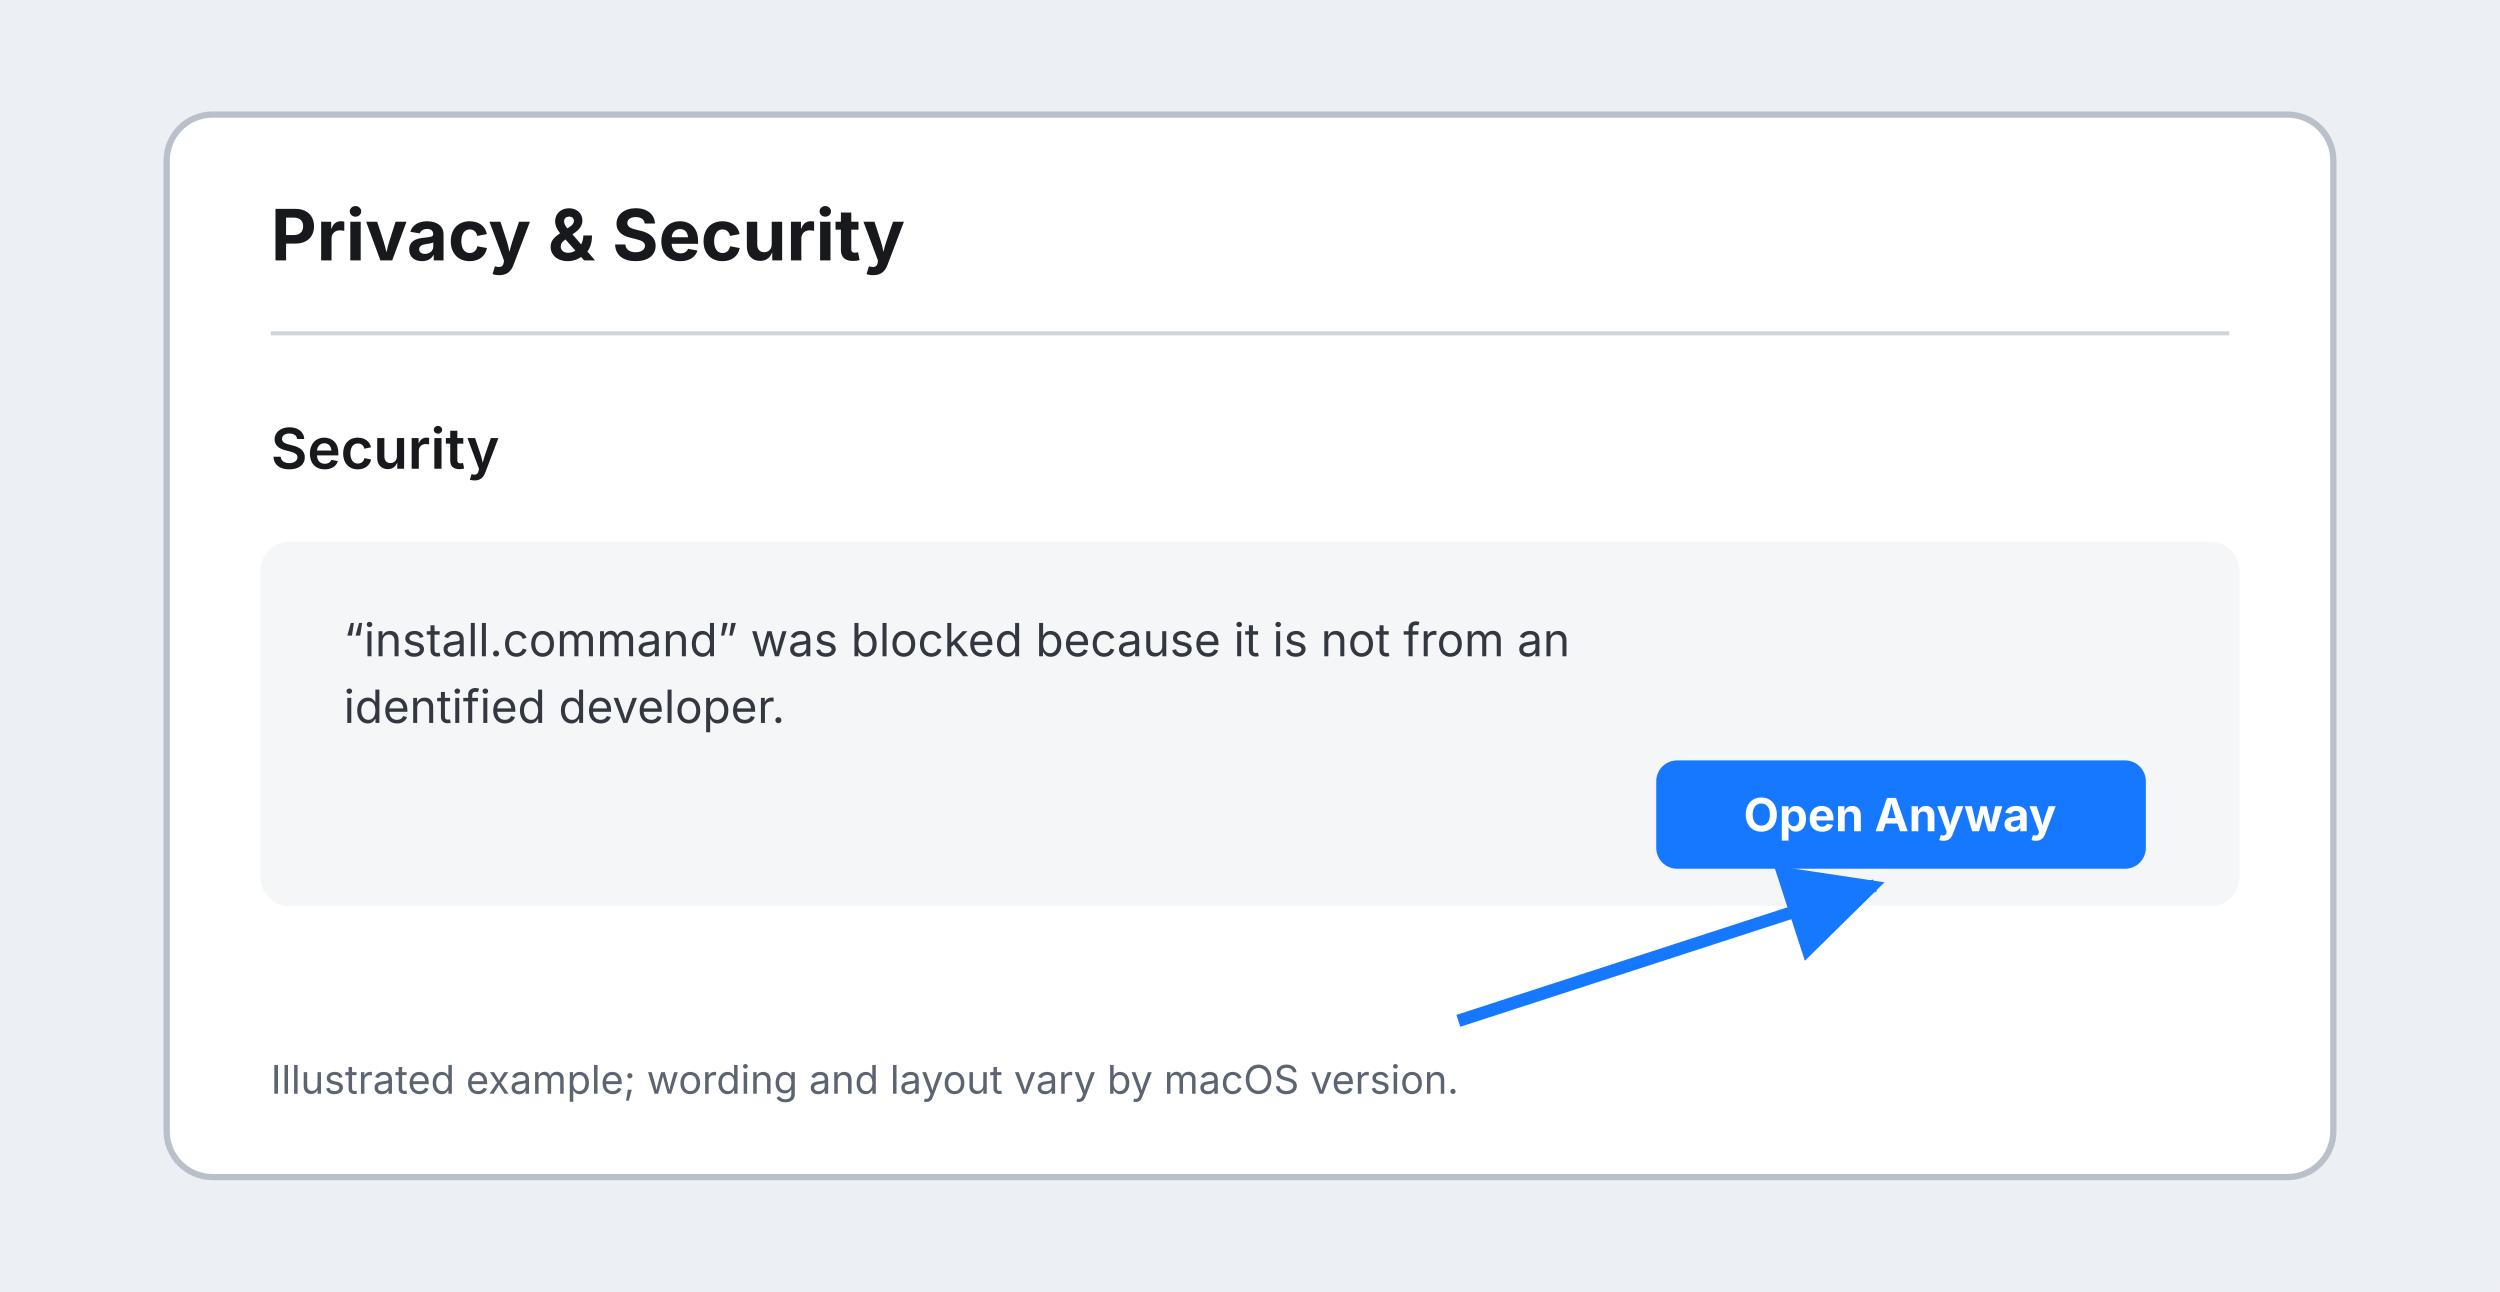
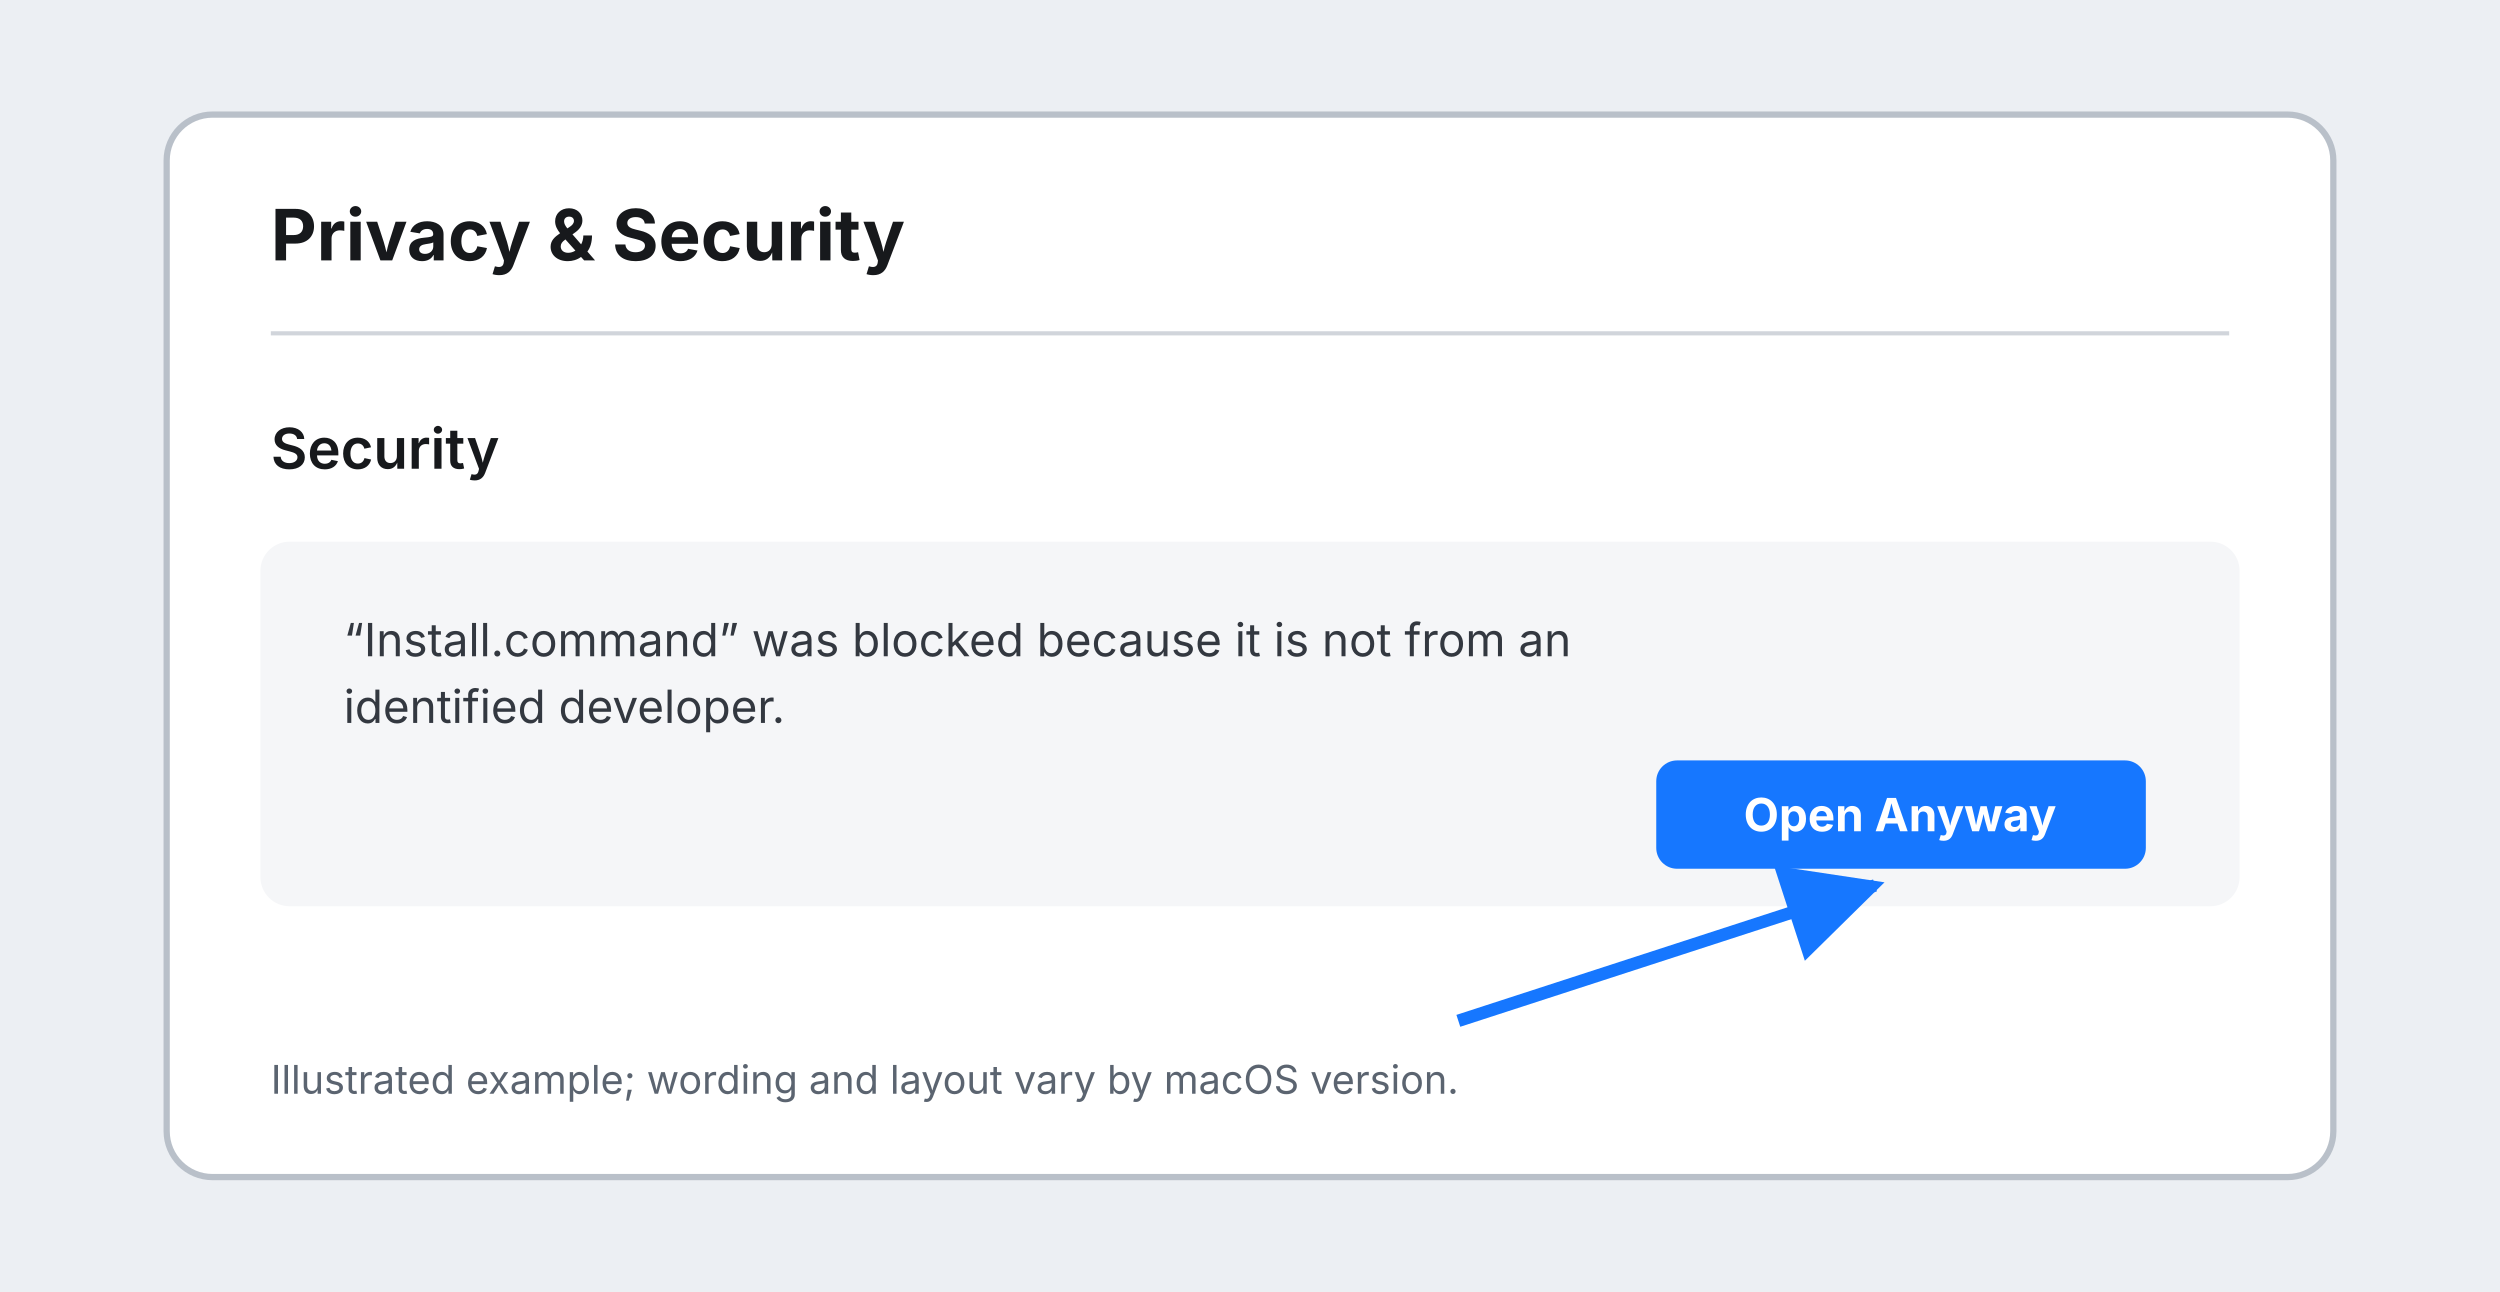
<svg xmlns="http://www.w3.org/2000/svg" width="1200" height="620" viewBox="0 0 1200 620" role="img" aria-labelledby="title desc">
  <rect width="1200" height="620" fill="#eceff3" />
  <rect x="80" y="55" width="1040" height="510" rx="22" fill="#fff" stroke="#b9c0c9" stroke-width="3" />
  <text x="130" y="125" fill="#17191c" font-family="-apple-system,BlinkMacSystemFont,sans-serif" font-size="34" font-weight="700">Privacy &amp; Security</text>
  <line x1="130" y1="160" x2="1070" y2="160" stroke="#d1d5db" stroke-width="2" />
  <text x="130" y="225" fill="#17191c" font-family="-apple-system,BlinkMacSystemFont,sans-serif" font-size="27" font-weight="600">Security</text>
  <rect x="125" y="260" width="950" height="175" rx="14" fill="#f5f6f8" />
-   <text x="165" y="315" fill="#333840" font-family="-apple-system,BlinkMacSystemFont,sans-serif" font-size="22">“install.command” was blocked because it is not from an</text>
+   <text x="165" y="315" fill="#333840" font-family="-apple-system,BlinkMacSystemFont,sans-serif" font-size="22">“Install.command” was blocked because it is not from an</text>
  <text x="165" y="347" fill="#333840" font-family="-apple-system,BlinkMacSystemFont,sans-serif" font-size="22">identified developer.</text>
  <rect x="795" y="365" width="235" height="52" rx="10" fill="#1677ff" />
  <text x="912" y="399" text-anchor="middle" fill="#fff" font-family="-apple-system,BlinkMacSystemFont,sans-serif" font-size="22" font-weight="700">Open Anyway</text>
  <path d="M700 490 L900 425" fill="none" stroke="#1677ff" stroke-width="6" marker-end="url(#arrow)" />
  <defs>
    <marker id="arrow" viewBox="0 0 10 10" refX="9" refY="5" markerWidth="8" markerHeight="8" orient="auto">
      <path d="M0 0 L10 5 L0 10 Z" fill="#1677ff" />
    </marker>
  </defs>
  <text x="130" y="525" fill="#5b6470" font-family="-apple-system,BlinkMacSystemFont,sans-serif" font-size="19">Illustrated example; wording and layout vary by macOS version.</text>
</svg>
